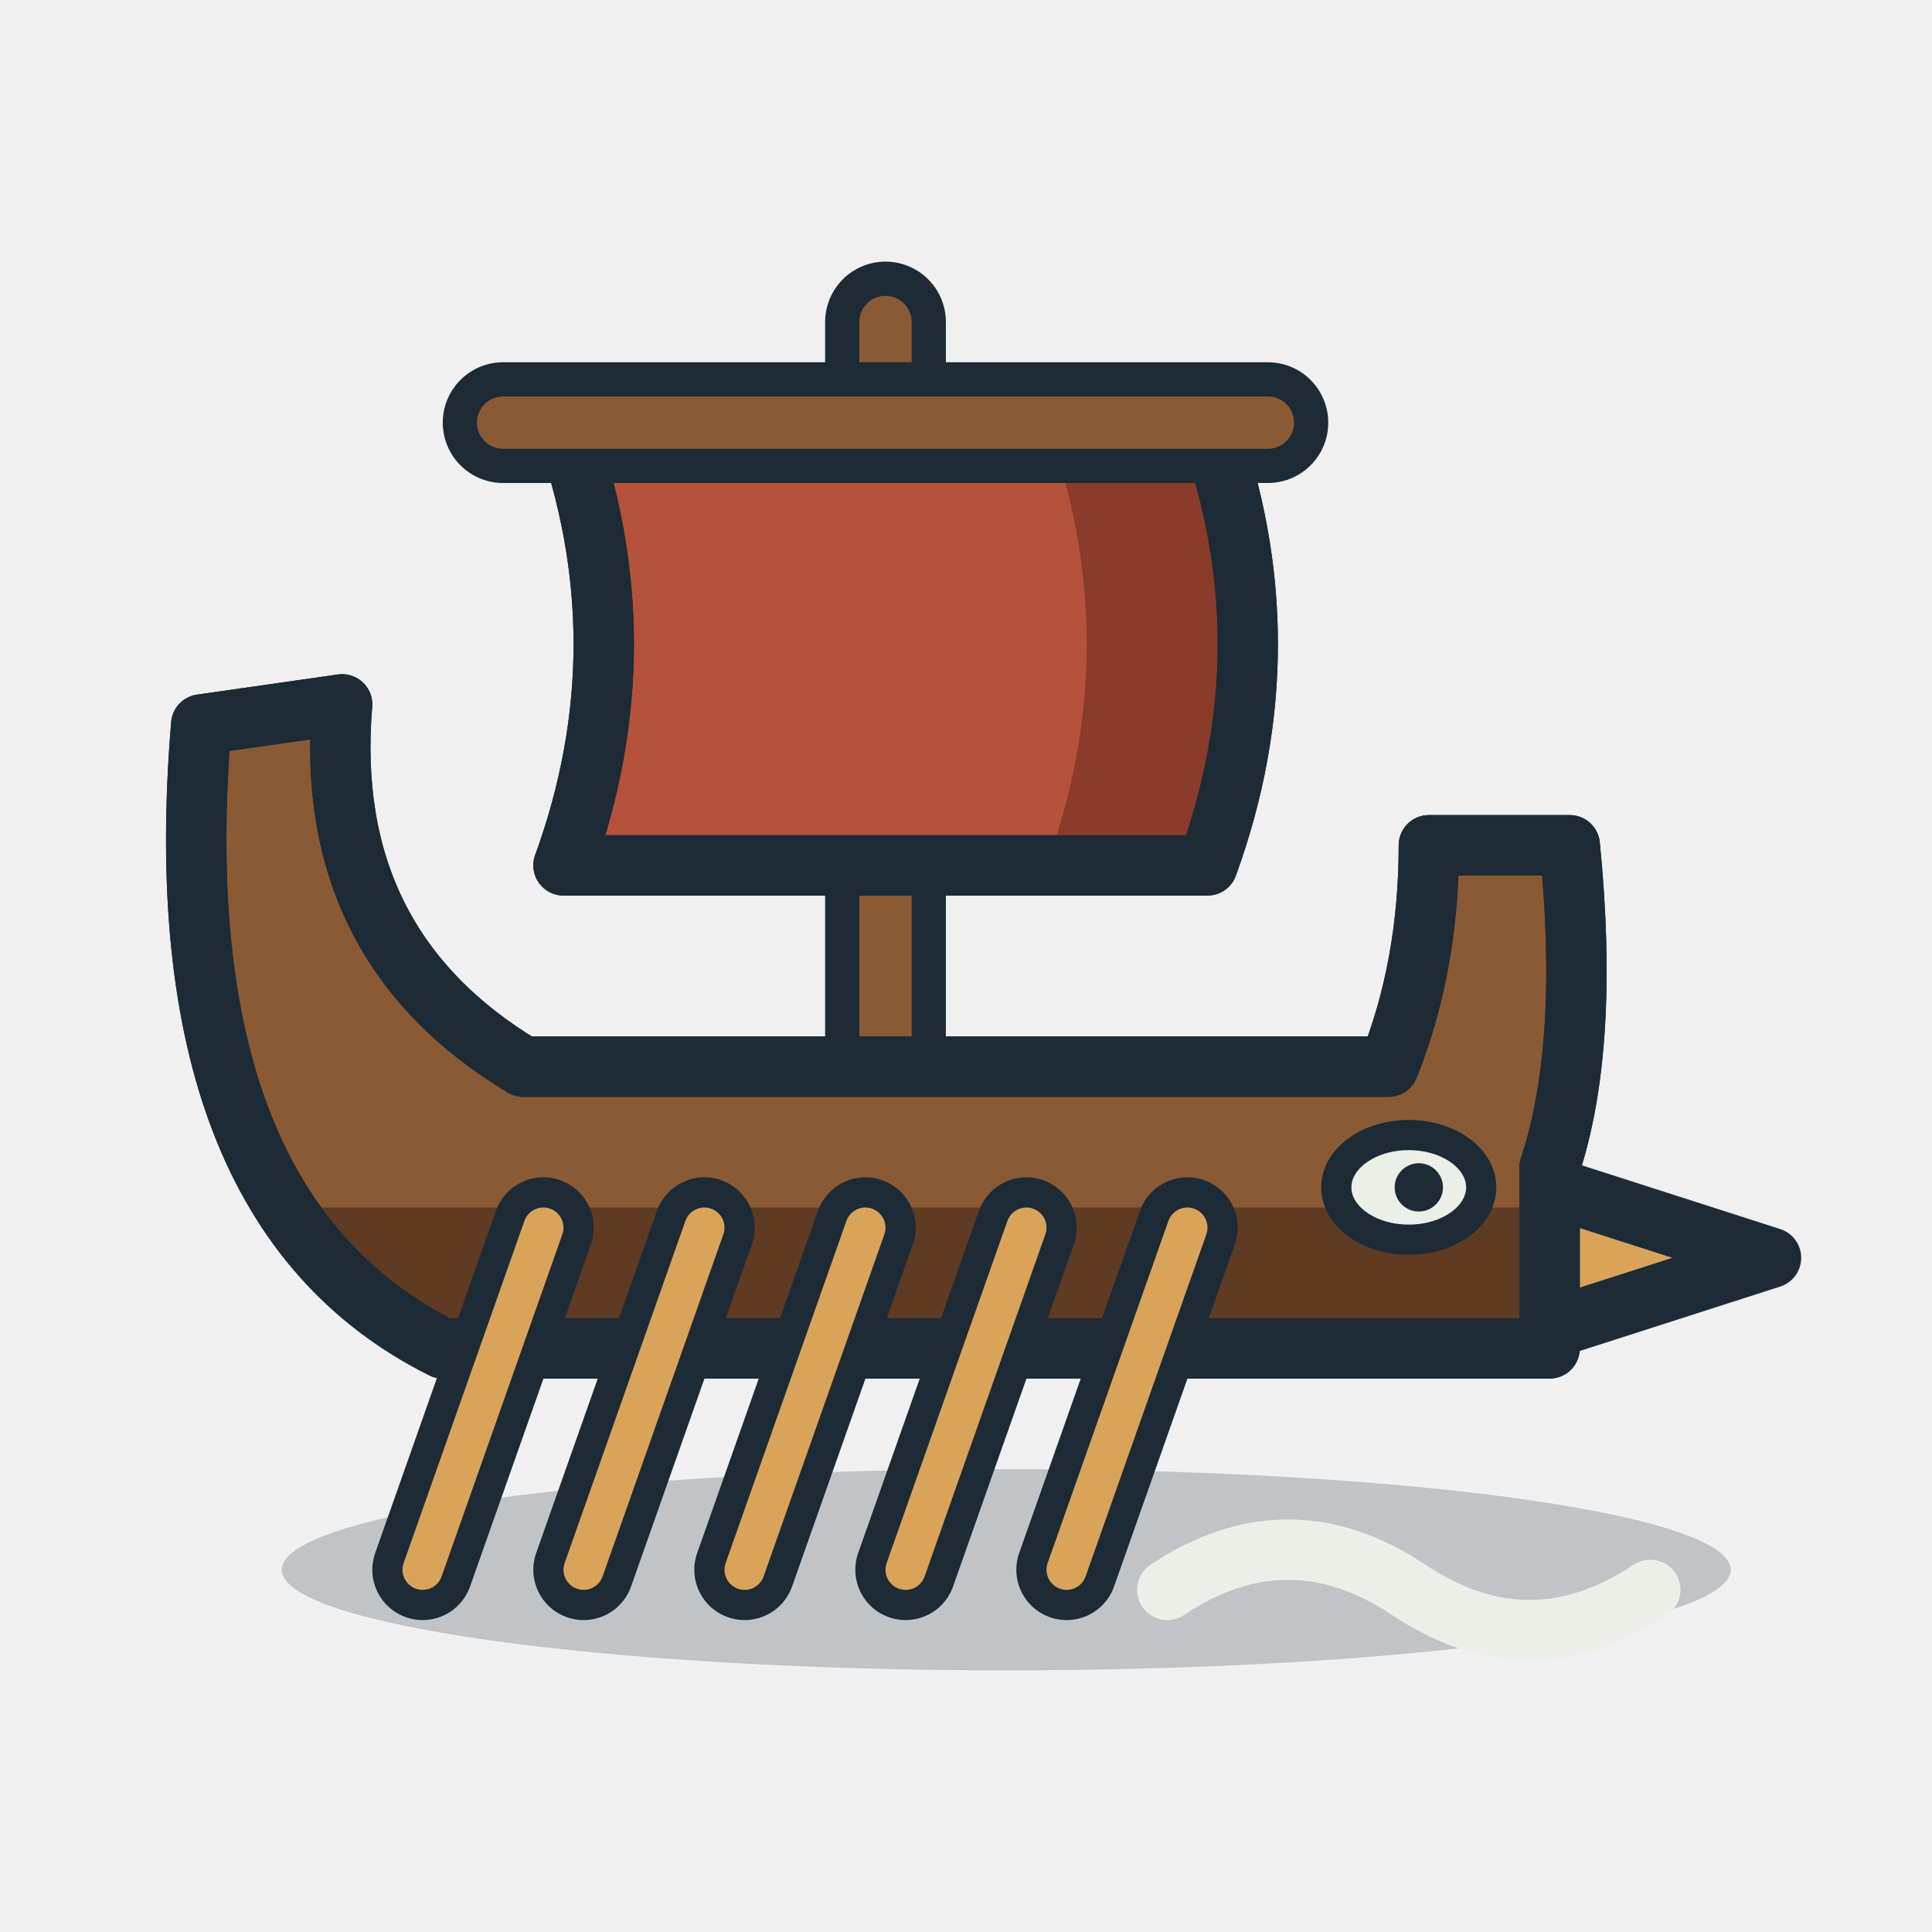
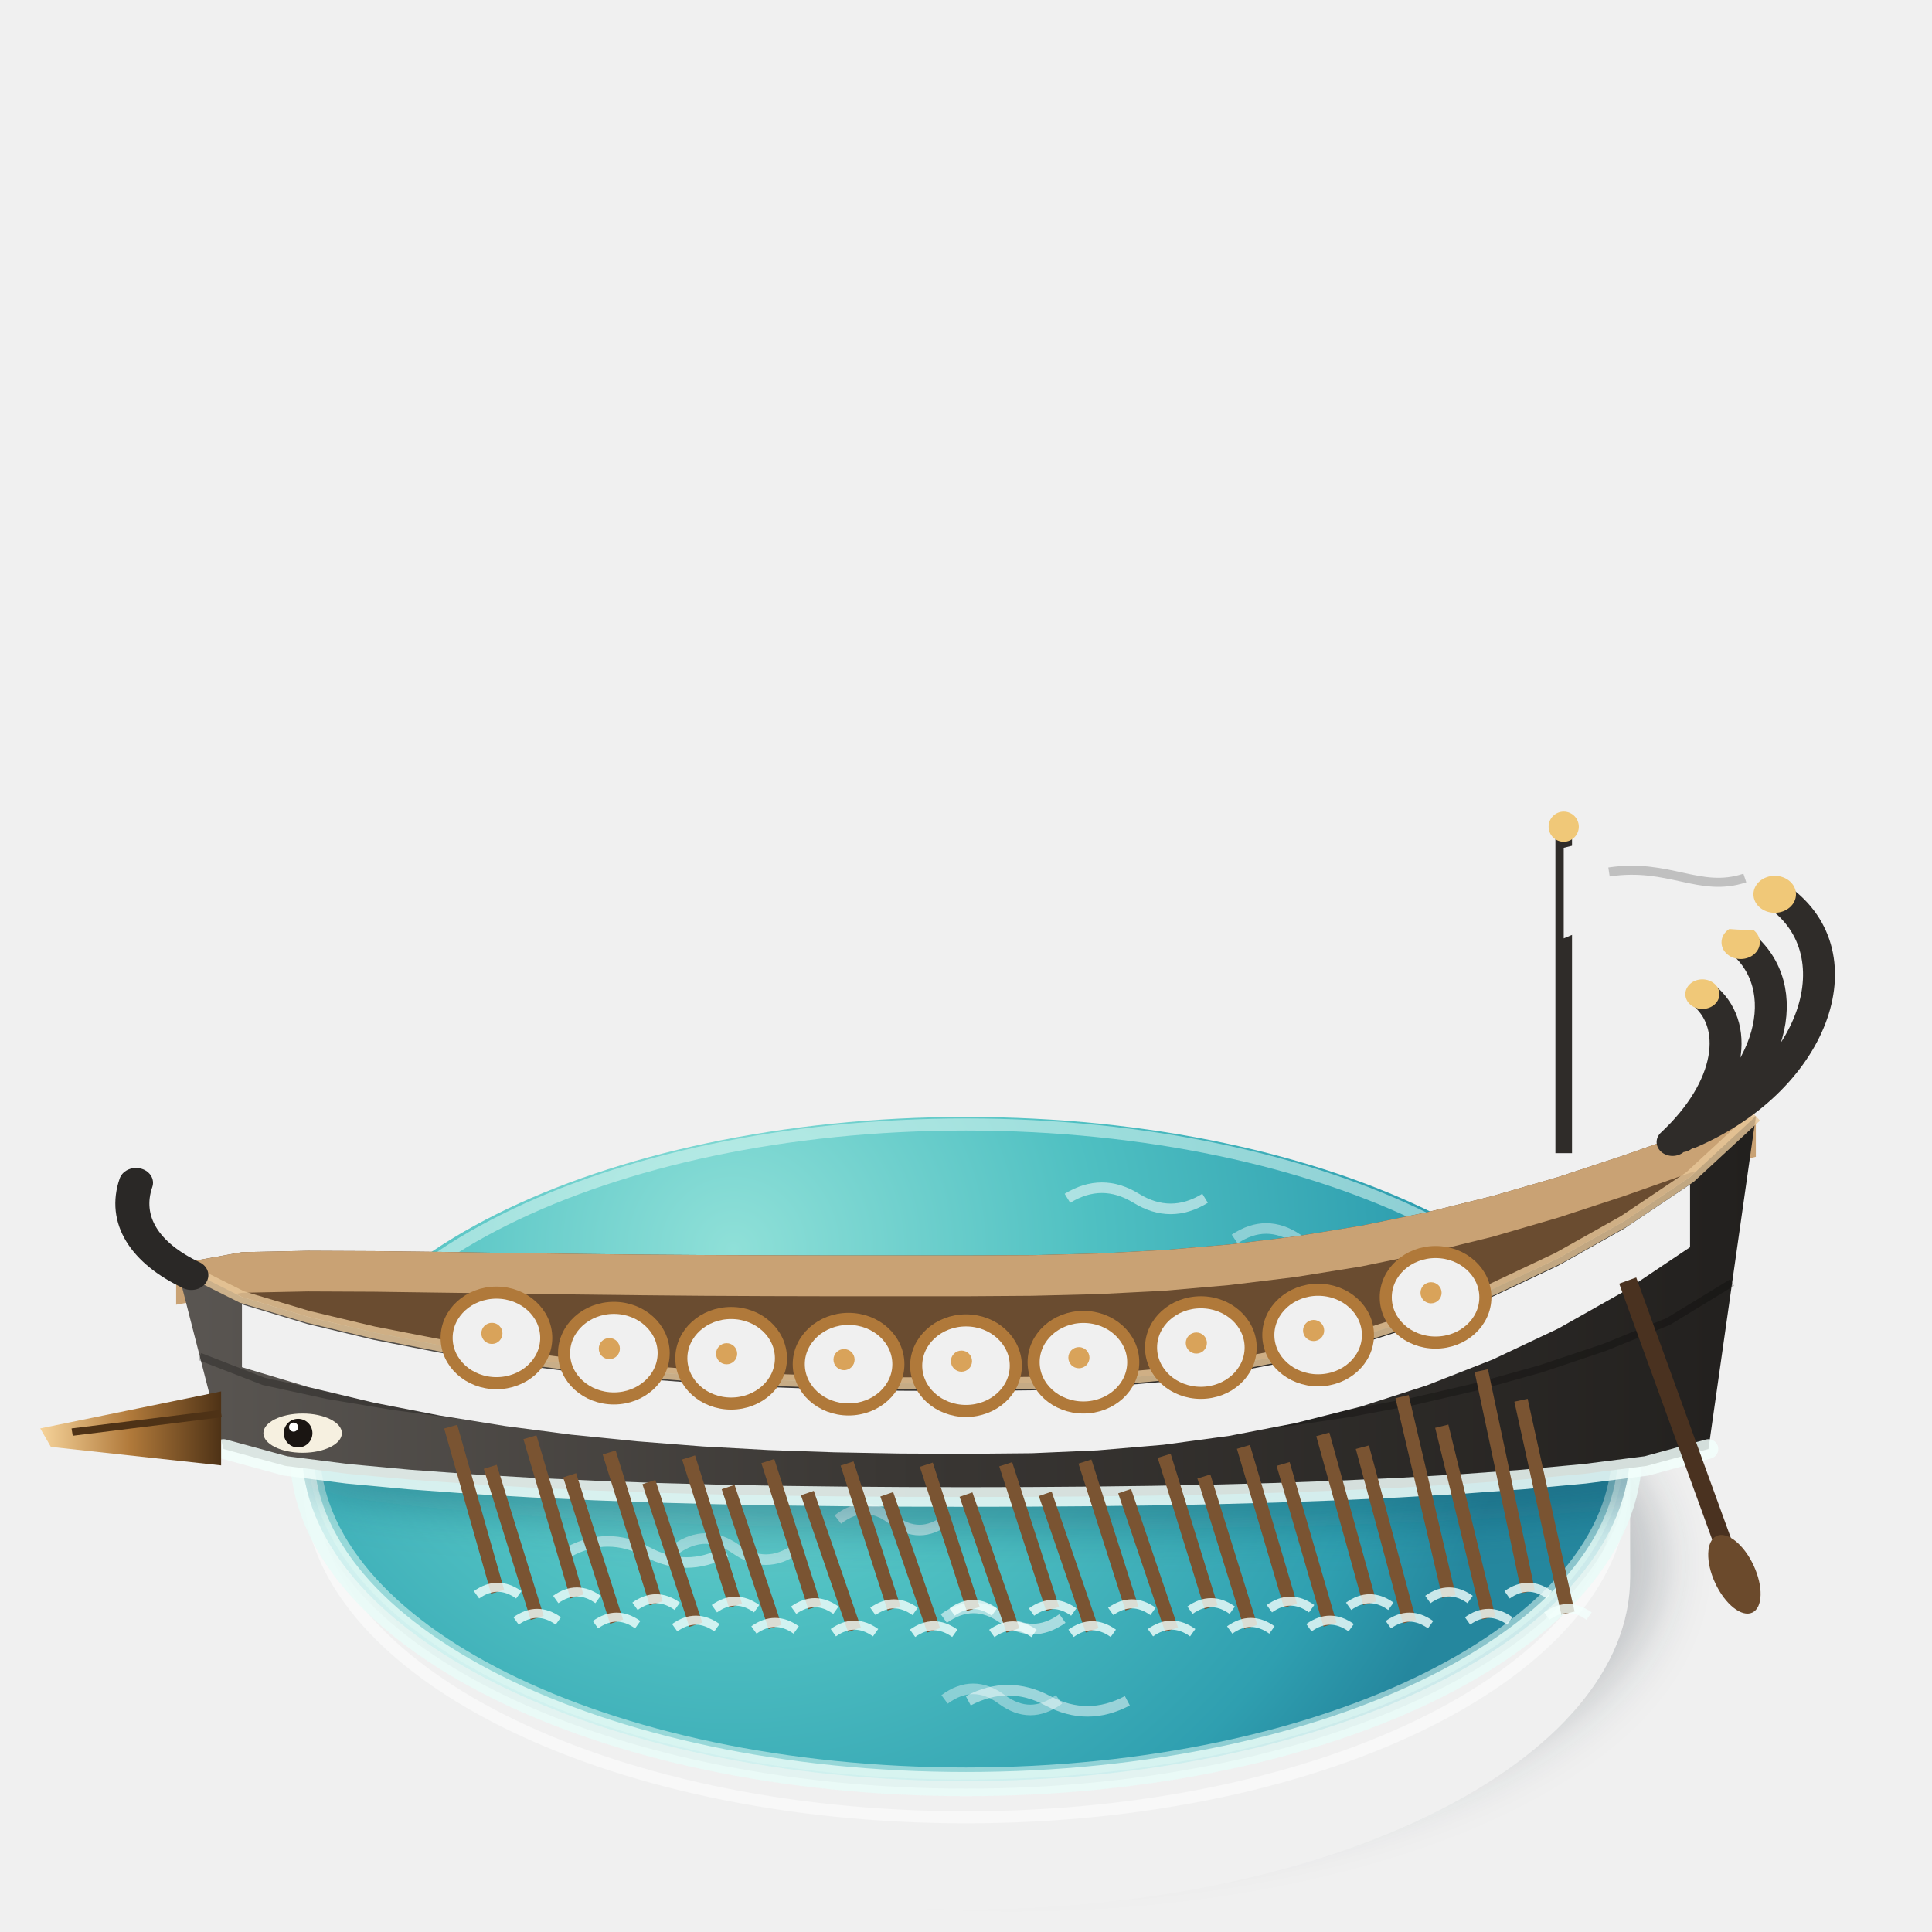
- <svg xmlns="http://www.w3.org/2000/svg" viewBox="0 0 96 96">
-   <ellipse cx="50" cy="78" rx="36" ry="5" fill="#1d2b36" opacity="0.22" />
-   <g stroke="#1d2b36" stroke-width="3" stroke-linejoin="round" stroke-linecap="round">
-     <line x1="44" y1="16" x2="44" y2="54" stroke-width="6" />
-     <line x1="44" y1="16" x2="44" y2="54" stroke="#8a5a34" stroke-width="2.6" />
-     <path d="M28 21 L60 21 Q64 32 60 43 L28 43 Q32 32 28 21 Z" fill="#b5523b" />
-     <path d="M52 21 L60 21 Q64 32 60 43 L52 43 Q56 32 52 21 Z" fill="#8a3b2a" stroke="none" />
-     <path d="M28 21 L60 21 Q64 32 60 43 L28 43 Q32 32 28 21 Z" fill="none" />
-     <line x1="25" y1="21" x2="63" y2="21" stroke-width="6" />
-     <line x1="25" y1="21" x2="63" y2="21" stroke="#8a5a34" stroke-width="2.6" />
-     <path d="M74 58 L88 62.5 L74 67 Z" fill="#d9a35a" />
-     <path d="M26 53 L69 53 Q71 48 71 42 L78 42 Q79 52 77 58 L77 67 L22 67 Q8 60 10 36 L17 35 Q16 47 26 53 Z" fill="#8a5a34" />
-     <path d="M14 60 L77 60 L77 67 L22 67 Q17 64 14 60 Z" fill="#5e3b22" stroke="none" />
-     <path d="M26 53 L69 53 Q71 48 71 42 L78 42 Q79 52 77 58 L77 67 L22 67 Q8 60 10 36 L17 35 Q16 47 26 53 Z" fill="none" />
-     <ellipse cx="70" cy="59" rx="3.6" ry="2.6" fill="#eceee8" stroke-width="1.5" />
-     <circle cx="70.5" cy="59" r="1.2" fill="#1d2b36" stroke="none" />
-     <path d="M27 61 L21 78 M35 61 L29 78 M43 61 L37 78 M51 61 L45 78 M59 61 L53 78" fill="none" stroke-width="5" />
-     <path d="M27 61 L21 78 M35 61 L29 78 M43 61 L37 78 M51 61 L45 78 M59 61 L53 78" fill="none" stroke="#d9a35a" stroke-width="2" />
+ <svg xmlns="http://www.w3.org/2000/svg" viewBox="0 0 128 128">
+   <defs>
+     <filter id="trireme-blur1_6" x="-40%" y="-40%" width="180%" height="180%">
+       <feGaussianBlur stdDeviation="1.6" />
+     </filter>
+     <linearGradient id="trireme-own" gradientUnits="userSpaceOnUse" x1="20" y1="0" x2="108" y2="0">
+       <stop offset="0" stop-color="#ffffff" />
+       <stop offset="0.3" stop-color="#e6e6e6" />
+       <stop offset="0.6" stop-color="#c4c4c4" />
+       <stop offset="0.86" stop-color="#9a9a9a" />
+       <stop offset="1" stop-color="#747474" />
+     </linearGradient>
+     <radialGradient id="trireme-water" gradientUnits="userSpaceOnUse" cx="48.6" cy="82.8" r="52.8">
+       <stop offset="0" stop-color="#8fe0d8" />
+       <stop offset="0.45" stop-color="#4fc0c2" />
+       <stop offset="0.85" stop-color="#2f9fb0" />
+       <stop offset="1" stop-color="#25879e" />
+     </radialGradient>
+     <clipPath id="trireme-top">
+       <ellipse cx="64" cy="96" rx="44" ry="22" />
+     </clipPath>
+     <filter id="trireme-blur1_4" x="-40%" y="-40%" width="180%" height="180%">
+       <feGaussianBlur stdDeviation="1.4" />
+     </filter>
+     <linearGradient id="trireme-uhull5a5652" gradientUnits="userSpaceOnUse" x1="11.67" y1="0" x2="116.33" y2="0">
+       <stop offset="0" stop-color="#5a5652" />
+       <stop offset="0.45" stop-color="#3a3734" />
+       <stop offset="1" stop-color="#22201e" />
+     </linearGradient>
+     <linearGradient id="trireme-ustripe" gradientUnits="userSpaceOnUse" x1="11.67" y1="0" x2="116.33" y2="0">
+       <stop offset="0" stop-color="#ffffff" />
+       <stop offset="0.5" stop-color="#e6e6e6" />
+       <stop offset="1" stop-color="#9a9a9a" />
+     </linearGradient>
+     <linearGradient id="trireme-uram" x1="0" y1="0" x2="1" y2="0">
+       <stop offset="0" stop-color="#f6d39a" />
+       <stop offset="0.5" stop-color="#b0793a" />
+       <stop offset="1" stop-color="#4e3216" />
+     </linearGradient>
+     <linearGradient id="trireme-upen" x1="0" y1="0" x2="1" y2="0">
+       <stop offset="0" stop-color="#ffffff" />
+       <stop offset="0.6" stop-color="#e6e6e6" />
+       <stop offset="1" stop-color="#9a9a9a" />
+     </linearGradient>
+     <radialGradient id="trireme-ushield" cx="0.35" cy="0.3" r="0.8">
+       <stop offset="0" stop-color="#ffffff" />
+       <stop offset="0.6" stop-color="#c4c4c4" />
+       <stop offset="1" stop-color="#747474" />
+     </radialGradient>
+     <filter id="trireme-blk" color-interpolation-filters="sRGB">
+       <feColorMatrix type="matrix" values="0 0 0 0 0 0 0 0 0 0 0 0 0 0 0 0 0 0 1 0" />
+     </filter>
+     <mask id="trireme-hole1" maskUnits="userSpaceOnUse" x="-2000" y="-2000" width="4000" height="4000">
+       <rect x="-2000" y="-2000" width="4000" height="4000" fill="#fff" />
+       <g filter="url(#trireme-blk)">
+         <path d="M20,96.5 A44,22 0 0 0 108,96.5 L108,104.5 A44,22 0 0 1 20,104.5Z" fill="url(#trireme-own)" />
+         <path d="M20,103.1 A44,22 0 0 0 108,103.1 L108,104.5 A44,22 0 0 1 20,104.5Z" fill="#4e4e4e" opacity="0.35" />
+       </g>
+     </mask>
+     <mask id="trireme-hole2" maskUnits="userSpaceOnUse" x="-2000" y="-2000" width="4000" height="4000">
+       <rect x="-2000" y="-2000" width="4000" height="4000" fill="#fff" />
+       <g filter="url(#trireme-blk)">
+         <path d="M16.03,86.42 L20.4,87.73 L24.76,88.77 L29.12,89.62 L33.48,90.32 L37.84,90.88 L42.2,91.33 L46.56,91.66 L50.92,91.9 L55.28,92.06 L59.64,92.14 L64,92.16 L68.36,92.11 L72.72,91.93 L77.08,91.55 L81.44,90.96 L85.8,90.13 L90.16,89.02 L94.52,87.63 L98.88,85.91 L103.24,83.85 L107.6,81.4 L111.97,78.47 L111.97,82.63 L107.6,85.56 L103.24,88.02 L98.88,90.08 L94.52,91.79 L90.16,93.19 L85.8,94.29 L81.44,95.13 L77.08,95.72 L72.72,96.09 L68.36,96.28 L64,96.32 L59.64,96.3 L55.28,96.22 L50.92,96.07 L46.56,95.83 L42.2,95.49 L37.84,95.05 L33.48,94.48 L29.12,93.78 L24.76,92.93 L20.4,91.89 L16.03,90.58Z" fill="url(#trireme-ustripe)" />
+       </g>
+     </mask>
+     <mask id="trireme-hole3" maskUnits="userSpaceOnUse" x="-2000" y="-2000" width="4000" height="4000">
+       <rect x="-2000" y="-2000" width="4000" height="4000" fill="#fff" />
+       <g filter="url(#trireme-blk)">
+         <path d="M103.6,56.17 C109.6,54.57 113.6,57.57 118.6,56.17 L115.1,58.97 L118,61.57 C112.6,61.97 108.6,59.97 103.6,62.17Z" fill="url(#trireme-upen)" />
+       </g>
+     </mask>
+     <mask id="trireme-hole4" maskUnits="userSpaceOnUse" x="-2000" y="-2000" width="4000" height="4000">
+       <rect x="-2000" y="-2000" width="4000" height="4000" fill="#fff" />
+       <g filter="url(#trireme-blk)">
+         <ellipse cx="32.89" cy="88.64" rx="3.3" ry="3" fill="url(#trireme-ushield)" />
+         <ellipse cx="40.67" cy="89.65" rx="3.3" ry="3" fill="url(#trireme-ushield)" />
+         <ellipse cx="48.44" cy="89.99" rx="3.3" ry="3" fill="url(#trireme-ushield)" />
+         <ellipse cx="56.22" cy="90.38" rx="3.3" ry="3" fill="url(#trireme-ushield)" />
+         <ellipse cx="64" cy="90.48" rx="3.3" ry="3" fill="url(#trireme-ushield)" />
+         <ellipse cx="71.78" cy="90.25" rx="3.3" ry="3" fill="url(#trireme-ushield)" />
+         <ellipse cx="79.56" cy="89.28" rx="3.3" ry="3" fill="url(#trireme-ushield)" />
+         <ellipse cx="87.33" cy="88.45" rx="3.3" ry="3" fill="url(#trireme-ushield)" />
+         <ellipse cx="95.11" cy="85.95" rx="3.3" ry="3" fill="url(#trireme-ushield)" />
+       </g>
+     </mask>
+   </defs>
+   <g>
+     <g mask="url(#trireme-hole4)">
+       <g mask="url(#trireme-hole3)">
+         <g mask="url(#trireme-hole2)">
+           <g mask="url(#trireme-hole1)">
+             <ellipse cx="67" cy="103.5" rx="43.12" ry="19.8" fill="#1d2b36" opacity="0.22" filter="url(#trireme-blur1_6)" />
+           </g>
+           <path d="M20.5,98.4 A43.5,22 0 0 0 107.5,98.4" fill="none" stroke="#fff" stroke-width="0.8" opacity="0.5" />
+           <ellipse cx="64" cy="96" rx="44" ry="22" fill="url(#trireme-water)" />
+           <path d="M20,96.2 A44,22 0 0 0 108,96.2" fill="none" stroke="#e9fbf8" stroke-width="1.6" opacity="0.85" />
+           <ellipse cx="64" cy="96" rx="43.2" ry="21.5" fill="none" stroke="#dff7f3" stroke-width="0.8" opacity="0.55" />
+           <g clip-path="url(#trireme-top)">
+             <path d="M70.72,79.39 q2.28,-1.4 4.56,0 q2.28,1.4 4.56,0" fill="none" stroke="#ffffff" stroke-width="0.7" opacity="0.53" />
+             <path d="M20.86,93.7 q1.93,-1.4 3.87,0 q1.93,1.4 3.87,0" fill="none" stroke="#ffffff" stroke-width="0.7" opacity="0.4" />
+             <path d="M44.77,102.63 q1.99,-1.4 3.98,0 q1.99,1.4 3.98,0" fill="none" stroke="#ffffff" stroke-width="0.7" opacity="0.44" />
+             <path d="M62.53,107.23 q1.97,-1.4 3.93,0 q1.97,1.4 3.93,0" fill="none" stroke="#ffffff" stroke-width="0.7" opacity="0.55" />
+             <path d="M55.51,100.67 q1.8,-1.4 3.61,0 q1.8,1.4 3.61,0" fill="none" stroke="#ffffff" stroke-width="0.7" opacity="0.54" />
+             <path d="M24.8,94.56 q2.7,-1.4 5.41,0 q2.7,1.4 5.41,0" fill="none" stroke="#ffffff" stroke-width="0.7" opacity="0.5" />
+             <path d="M64.15,112.68 q2.63,-1.4 5.27,0 q2.63,1.4 5.27,0" fill="none" stroke="#ffffff" stroke-width="0.7" opacity="0.49" />
+             <path d="M62.75,85.41 q2.87,-1.4 5.74,0 q2.87,1.4 5.74,0" fill="none" stroke="#ffffff" stroke-width="0.7" opacity="0.64" />
+             <path d="M93.83,86.36 q1.85,-1.4 3.7,0 q1.85,1.4 3.7,0" fill="none" stroke="#ffffff" stroke-width="0.7" opacity="0.54" />
+             <path d="M81.8,82.09 q2.09,-1.4 4.17,0 q2.09,1.4 4.17,0" fill="none" stroke="#ffffff" stroke-width="0.7" opacity="0.4" />
+             <path d="M58.99,89.6 q2.56,-1.4 5.12,0 q2.56,1.4 5.12,0" fill="none" stroke="#ffffff" stroke-width="0.7" opacity="0.35" />
+             <path d="M36.56,89.43 q1.68,-1.4 3.36,0 q1.68,1.4 3.36,0" fill="none" stroke="#ffffff" stroke-width="0.7" opacity="0.52" />
+             <path d="M41.31,87.49 q2.84,-1.4 5.69,0 q2.84,1.4 5.69,0" fill="none" stroke="#ffffff" stroke-width="0.7" opacity="0.65" />
+             <path d="M80.43,96.95 q1.54,-1.4 3.08,0 q1.54,1.4 3.08,0" fill="none" stroke="#ffffff" stroke-width="0.7" opacity="0.48" />
+             <path d="M62.58,112.59 q1.89,-1.4 3.79,0 q1.89,1.4 3.79,0" fill="none" stroke="#ffffff" stroke-width="0.7" opacity="0.39" />
+             <path d="M37.67,102.82 q2.6,-1.4 5.21,0 q2.6,1.4 5.21,0" fill="none" stroke="#ffffff" stroke-width="0.7" opacity="0.51" />
+           </g>
+           <g clip-path="url(#trireme-top)">
+             <path d="M19.06,98.12 L23.16,99.24 L27.25,99.76 L31.35,100.14 L35.45,100.44 L39.55,100.68 L43.65,100.87 L47.75,101.02 L51.85,101.13 L55.95,101.21 L60.04,101.27 L64.14,101.3 L68.24,101.3 L72.34,101.3 L76.44,101.27 L80.54,101.21 L84.64,101.13 L88.74,101.02 L92.84,100.87 L96.93,100.68 L101.03,100.44 L105.13,100.14 L109.23,99.76 L113.33,99.24 L117.43,98.12 L117.43,97.41 L113.33,96.3 L109.23,95.78 L105.13,95.39 L101.03,95.1 L96.93,94.86 L92.84,94.67 L88.74,94.52 L84.64,94.41 L80.54,94.32 L76.44,94.27 L72.34,94.24 L68.24,94.23 L64.14,94.24 L60.04,94.27 L55.95,94.32 L51.85,94.41 L47.75,94.52 L43.65,94.67 L39.55,94.86 L35.45,95.1 L31.35,95.39 L27.25,95.78 L23.16,96.3 L19.06,97.41Z" fill="#0f4a62" opacity="0.35" filter="url(#trireme-blur1_4)" />
+           </g>
+           <path d="M11.67,83.75 L16.03,85.93 L20.4,87.24 L24.76,88.28 L29.12,89.13 L33.48,89.83 L37.84,90.39 L42.2,90.84 L46.56,91.17 L50.92,91.41 L55.28,91.57 L59.64,91.65 L64,91.67 L68.36,91.62 L72.72,91.44 L77.08,91.06 L81.44,90.47 L85.8,89.64 L90.16,88.53 L94.52,87.14 L98.88,85.42 L103.24,83.36 L107.6,80.91 L111.97,77.98 L116.33,73.95 L116.33,73.95 L111.97,75 L107.6,76.54 L103.24,77.98 L98.88,79.24 L94.52,80.32 L90.16,81.21 L85.8,81.92 L81.44,82.45 L77.08,82.82 L72.72,83.05 L68.36,83.16 L64,83.18 L59.64,83.18 L55.28,83.18 L50.92,83.17 L46.56,83.15 L42.2,83.12 L37.84,83.07 L33.48,83.01 L29.12,82.94 L24.76,82.89 L20.4,82.87 L16.03,82.96 L11.67,83.75Z" fill="#6a4c30" />
+           <path d="M11.67,83.75 L16.03,82.96 L20.4,82.87 L24.76,82.89 L29.12,82.94 L33.48,83.01 L37.84,83.07 L42.2,83.12 L46.56,83.15 L50.92,83.17 L55.28,83.18 L59.64,83.18 L64,83.18 L68.36,83.16 L72.72,83.05 L77.08,82.82 L81.44,82.45 L85.8,81.92 L90.16,81.21 L94.52,80.32 L98.88,79.24 L103.24,77.98 L107.6,76.54 L111.97,75 L116.33,73.95 L116.33,76.64 L111.97,77.7 L107.6,79.24 L103.24,80.67 L98.88,81.94 L94.52,83.01 L90.16,83.91 L85.8,84.61 L81.44,85.14 L77.08,85.52 L72.72,85.74 L68.36,85.85 L64,85.88 L59.64,85.88 L55.28,85.88 L50.92,85.87 L46.56,85.85 L42.2,85.81 L37.84,85.76 L33.48,85.7 L29.12,85.64 L24.76,85.58 L20.4,85.56 L16.03,85.65 L11.67,86.44Z" fill="#c9a274" />
+           <path d="M11.67,83.75 L16.03,85.93 L20.4,87.24 L24.76,88.28 L29.12,89.13 L33.48,89.83 L37.84,90.39 L42.2,90.84 L46.56,91.17 L50.92,91.41 L55.28,91.57 L59.64,91.65 L64,91.67 L68.36,91.62 L72.72,91.44 L77.08,91.06 L81.44,90.47 L85.8,89.64 L90.16,88.53 L94.52,87.14 L98.88,85.42 L103.24,83.36 L107.6,80.91 L111.97,77.98 L116.33,73.95 L113.19,96 L109.09,97.12 L104.99,97.64 L100.89,98.02 L96.79,98.32 L92.69,98.56 L88.59,98.75 L84.49,98.9 L80.4,99.01 L76.3,99.09 L72.2,99.14 L68.1,99.17 L64,99.18 L59.9,99.17 L55.8,99.14 L51.7,99.09 L47.6,99.01 L43.51,98.9 L39.41,98.75 L35.31,98.56 L31.21,98.32 L27.11,98.02 L23.01,97.64 L18.91,97.12 L14.81,96Z" fill="url(#trireme-uhull5a5652)" />
+           <path d="M13.24,89.88 L17.47,91.52 L21.7,92.44 L25.93,93.15 L30.16,93.72 L34.39,94.19 L38.62,94.57 L42.85,94.87 L47.08,95.09 L51.31,95.25 L55.54,95.36 L59.77,95.41 L64,95.42 L68.23,95.4 L72.46,95.29 L76.69,95.08 L80.92,94.74 L85.15,94.27 L89.38,93.64 L93.61,92.85 L97.84,91.87 L102.07,90.69 L106.3,89.27 L110.53,87.55 L114.76,84.97" fill="none" stroke="#000" stroke-width="0.5" opacity="0.25" />
+           <path d="M11.67,83.75 L16.03,85.93 L20.4,87.24 L24.76,88.28 L29.12,89.13 L33.48,89.83 L37.84,90.39 L42.2,90.84 L46.56,91.17 L50.92,91.41 L55.28,91.57 L59.64,91.65 L64,91.67 L68.36,91.62 L72.72,91.44 L77.08,91.06 L81.44,90.47 L85.8,89.64 L90.16,88.53 L94.52,87.14 L98.88,85.42 L103.24,83.36 L107.6,80.91 L111.97,77.98 L116.33,73.95" fill="none" stroke="#e9c89a" stroke-width="0.8" opacity="0.8" />
+           <path d="M14.81,96 L18.91,97.12 L23.01,97.64 L27.11,98.02 L31.21,98.32 L35.31,98.56 L39.41,98.75 L43.51,98.9 L47.6,99.01 L51.7,99.09 L55.8,99.14 L59.9,99.17 L64,99.18 L68.1,99.17 L72.2,99.14 L76.3,99.09 L80.4,99.01 L84.49,98.9 L88.59,98.75 L92.69,98.56 L96.79,98.32 L100.89,98.02 L104.99,97.64 L109.09,97.12 L113.19,96" fill="none" stroke="#f2fffc" stroke-width="1.3" opacity="0.85" stroke-linecap="round" />
+         </g>
+         <g transform="matrix(1.41 0 0 -1.225 64 96.35)">
+           <path d="M-35,3.4 L-43.5,1.4 L-43,0.4 L-35,-0.6Z" fill="url(#trireme-uram)" />
+           <path d="M-35,2.2 L-42,1.2" stroke="#4e3216" stroke-width="0.4" />
+         </g>
+         <g transform="matrix(1.41 0 0 -1.225 64 96)">
+           <path d="M-36.4,9.4 C-38.6,10.6 -39.6,12.4 -39,14.4" fill="none" stroke="#2a2826" stroke-width="1.6" stroke-linecap="round" />
+         </g>
+         <g transform="matrix(1.41 0 0 -1.225 64 96)">
+           <path d="M34,17 C40,20 42,27 38,30 M33.6,16.8 C38,20 39,25 36.4,27.4 M33.2,16.6 C36,19.6 36.4,23 34.6,24.6" fill="none" stroke="#2f2c29" stroke-width="1.5" stroke-linecap="round" />
+           <circle cx="38" cy="30" r="1" fill="#f0c878" />
+           <circle cx="36.4" cy="27.4" r="0.9" fill="#f0c878" />
+           <circle cx="34.6" cy="24.6" r="0.8" fill="#f0c878" />
+         </g>
+         <path d="M103.6,76.4 L103.6,55.57" stroke="#2f2c29" stroke-width="1.1" />
+         <circle cx="103.6" cy="54.77" r="1" fill="#f0c878" />
+       </g>
+       <path d="M106.6,57.77 C110.6,57.17 112.6,59.17 115.6,58.17" fill="none" stroke="#000" stroke-width="0.6" opacity="0.2" />
+       <ellipse cx="20.05" cy="94.95" rx="2.6" ry="1.3" fill="#f6f0e0" />
+       <circle cx="19.75" cy="94.95" r="0.95" fill="#1a1512" />
+       <circle cx="19.45" cy="94.55" r="0.3" fill="#fff" />
+     </g>
+     <ellipse cx="32.89" cy="88.64" rx="3.3" ry="3" fill="none" stroke="#b0793a" stroke-width="0.8" />
+     <circle cx="32.59" cy="88.34" r="0.7" fill="#d9a35a" />
+     <ellipse cx="40.67" cy="89.65" rx="3.3" ry="3" fill="none" stroke="#b0793a" stroke-width="0.8" />
+     <circle cx="40.37" cy="89.35" r="0.7" fill="#d9a35a" />
+     <ellipse cx="48.44" cy="89.99" rx="3.3" ry="3" fill="none" stroke="#b0793a" stroke-width="0.8" />
+     <circle cx="48.14" cy="89.69" r="0.7" fill="#d9a35a" />
+     <ellipse cx="56.22" cy="90.38" rx="3.3" ry="3" fill="none" stroke="#b0793a" stroke-width="0.8" />
+     <circle cx="55.92" cy="90.08" r="0.7" fill="#d9a35a" />
+     <ellipse cx="64" cy="90.48" rx="3.3" ry="3" fill="none" stroke="#b0793a" stroke-width="0.8" />
+     <circle cx="63.7" cy="90.18" r="0.7" fill="#d9a35a" />
+     <ellipse cx="71.78" cy="90.25" rx="3.3" ry="3" fill="none" stroke="#b0793a" stroke-width="0.8" />
+     <circle cx="71.48" cy="89.95" r="0.7" fill="#d9a35a" />
+     <ellipse cx="79.56" cy="89.28" rx="3.3" ry="3" fill="none" stroke="#b0793a" stroke-width="0.8" />
+     <circle cx="79.26" cy="88.98" r="0.7" fill="#d9a35a" />
+     <ellipse cx="87.33" cy="88.45" rx="3.3" ry="3" fill="none" stroke="#b0793a" stroke-width="0.8" />
+     <circle cx="87.03" cy="88.15" r="0.7" fill="#d9a35a" />
+     <ellipse cx="95.11" cy="85.95" rx="3.3" ry="3" fill="none" stroke="#b0793a" stroke-width="0.8" />
+     <circle cx="94.81" cy="85.65" r="0.7" fill="#d9a35a" />
+     <path d="M107.84,84.84 L114.91,104.3" stroke="#4a3220" stroke-width="1.2" />
+     <ellipse cx="114.91" cy="104.3" rx="1.4" ry="2.8" transform="rotate(-25 114.91 104.3)" fill="#6b4a2c" />
+     <path d="M29.86,94.52 L32.97,105.46" stroke="#7a5432" stroke-width="0.9" />
+     <path d="M31.57,105.66 q1.4,-1 2.8,0" fill="none" stroke="#f2fffc" stroke-width="0.6" opacity="0.8" />
+     <path d="M35.11,95.22 L38.22,105.77" stroke="#7a5432" stroke-width="0.9" />
+     <path d="M36.82,105.97 q1.4,-1 2.8,0" fill="none" stroke="#f2fffc" stroke-width="0.6" opacity="0.8" />
+     <path d="M40.36,96.23 L43.47,106.22" stroke="#7a5432" stroke-width="0.9" />
+     <path d="M42.07,106.42 q1.4,-1 2.8,0" fill="none" stroke="#f2fffc" stroke-width="0.6" opacity="0.8" />
+     <path d="M45.62,96.56 L48.73,106.38" stroke="#7a5432" stroke-width="0.9" />
+     <path d="M47.33,106.58 q1.4,-1 2.8,0" fill="none" stroke="#f2fffc" stroke-width="0.6" opacity="0.8" />
+     <path d="M50.87,96.8 L53.98,106.48" stroke="#7a5432" stroke-width="0.9" />
+     <path d="M52.58,106.68 q1.4,-1 2.8,0" fill="none" stroke="#f2fffc" stroke-width="0.6" opacity="0.8" />
+     <path d="M56.12,96.96 L59.23,106.56" stroke="#7a5432" stroke-width="0.9" />
+     <path d="M57.83,106.76 q1.4,-1 2.8,0" fill="none" stroke="#f2fffc" stroke-width="0.6" opacity="0.8" />
+     <path d="M61.37,97.04 L64.48,106.6" stroke="#7a5432" stroke-width="0.9" />
+     <path d="M63.08,106.8 q1.4,-1 2.8,0" fill="none" stroke="#f2fffc" stroke-width="0.6" opacity="0.8" />
+     <path d="M66.63,97.01 L69.74,106.6" stroke="#7a5432" stroke-width="0.9" />
+     <path d="M68.34,106.8 q1.4,-1 2.8,0" fill="none" stroke="#f2fffc" stroke-width="0.6" opacity="0.8" />
+     <path d="M71.88,96.83 L74.99,106.56" stroke="#7a5432" stroke-width="0.9" />
+     <path d="M73.59,106.76 q1.4,-1 2.8,0" fill="none" stroke="#f2fffc" stroke-width="0.6" opacity="0.8" />
+     <path d="M77.13,96.45 L80.24,106.48" stroke="#7a5432" stroke-width="0.9" />
+     <path d="M78.84,106.68 q1.4,-1 2.8,0" fill="none" stroke="#f2fffc" stroke-width="0.6" opacity="0.8" />
+     <path d="M82.38,95.86 L85.5,106.38" stroke="#7a5432" stroke-width="0.9" />
+     <path d="M84.1,106.58 q1.4,-1 2.8,0" fill="none" stroke="#f2fffc" stroke-width="0.6" opacity="0.8" />
+     <path d="M87.64,95.03 L90.75,106.22" stroke="#7a5432" stroke-width="0.9" />
+     <path d="M89.35,106.42 q1.4,-1 2.8,0" fill="none" stroke="#f2fffc" stroke-width="0.6" opacity="0.8" />
+     <path d="M92.89,92.53 L96,105.77" stroke="#7a5432" stroke-width="0.9" />
+     <path d="M94.6,105.97 q1.4,-1 2.8,0" fill="none" stroke="#f2fffc" stroke-width="0.6" opacity="0.8" />
+     <path d="M98.14,90.81 L101.25,105.46" stroke="#7a5432" stroke-width="0.9" />
+     <path d="M99.85,105.66 q1.4,-1 2.8,0" fill="none" stroke="#f2fffc" stroke-width="0.6" opacity="0.8" />
+     <path d="M32.48,97.18 L35.59,107.19" stroke="#7a5432" stroke-width="0.9" />
+     <path d="M34.19,107.39 q1.4,-1 2.8,0" fill="none" stroke="#f2fffc" stroke-width="0.6" opacity="0.8" />
+     <path d="M37.74,97.74 L40.85,107.44" stroke="#7a5432" stroke-width="0.9" />
+     <path d="M39.45,107.64 q1.4,-1 2.8,0" fill="none" stroke="#f2fffc" stroke-width="0.6" opacity="0.8" />
+     <path d="M42.99,98.19 L46.1,107.64" stroke="#7a5432" stroke-width="0.9" />
+     <path d="M44.7,107.84 q1.4,-1 2.8,0" fill="none" stroke="#f2fffc" stroke-width="0.6" opacity="0.8" />
+     <path d="M48.24,98.52 L51.35,107.79" stroke="#7a5432" stroke-width="0.9" />
+     <path d="M49.95,107.99 q1.4,-1 2.8,0" fill="none" stroke="#f2fffc" stroke-width="0.6" opacity="0.8" />
+     <path d="M53.49,98.92 L56.61,107.97" stroke="#7a5432" stroke-width="0.9" />
+     <path d="M55.21,108.17 q1.4,-1 2.8,0" fill="none" stroke="#f2fffc" stroke-width="0.6" opacity="0.8" />
+     <path d="M58.75,99 L61.86,108.01" stroke="#7a5432" stroke-width="0.9" />
+     <path d="M60.46,108.21 q1.4,-1 2.8,0" fill="none" stroke="#f2fffc" stroke-width="0.6" opacity="0.8" />
+     <path d="M64,99.02 L67.11,108.02" stroke="#7a5432" stroke-width="0.9" />
+     <path d="M65.71,108.22 q1.4,-1 2.8,0" fill="none" stroke="#f2fffc" stroke-width="0.6" opacity="0.8" />
+     <path d="M69.25,98.97 L72.36,108.01" stroke="#7a5432" stroke-width="0.9" />
+     <path d="M70.96,108.21 q1.4,-1 2.8,0" fill="none" stroke="#f2fffc" stroke-width="0.6" opacity="0.8" />
+     <path d="M74.51,98.79 L77.62,107.97" stroke="#7a5432" stroke-width="0.9" />
+     <path d="M76.22,108.17 q1.4,-1 2.8,0" fill="none" stroke="#f2fffc" stroke-width="0.6" opacity="0.8" />
+     <path d="M79.76,97.82 L82.87,107.79" stroke="#7a5432" stroke-width="0.9" />
+     <path d="M81.47,107.99 q1.4,-1 2.8,0" fill="none" stroke="#f2fffc" stroke-width="0.6" opacity="0.8" />
+     <path d="M85.01,96.99 L88.12,107.64" stroke="#7a5432" stroke-width="0.9" />
+     <path d="M86.72,107.84 q1.4,-1 2.8,0" fill="none" stroke="#f2fffc" stroke-width="0.6" opacity="0.8" />
+     <path d="M90.26,95.88 L93.38,107.44" stroke="#7a5432" stroke-width="0.9" />
+     <path d="M91.98,107.64 q1.4,-1 2.8,0" fill="none" stroke="#f2fffc" stroke-width="0.6" opacity="0.8" />
+     <path d="M95.52,94.49 L98.63,107.19" stroke="#7a5432" stroke-width="0.9" />
+     <path d="M97.23,107.39 q1.4,-1 2.8,0" fill="none" stroke="#f2fffc" stroke-width="0.6" opacity="0.8" />
+     <path d="M100.77,92.77 L103.88,106.87" stroke="#7a5432" stroke-width="0.9" />
+     <path d="M102.48,107.07 q1.4,-1 2.8,0" fill="none" stroke="#f2fffc" stroke-width="0.6" opacity="0.8" />
  </g>
-   <path d="M58 79 Q64 75 70 79 Q76 83 82 79" fill="none" stroke="#eceee8" stroke-width="3" stroke-linecap="round" />
</svg>
